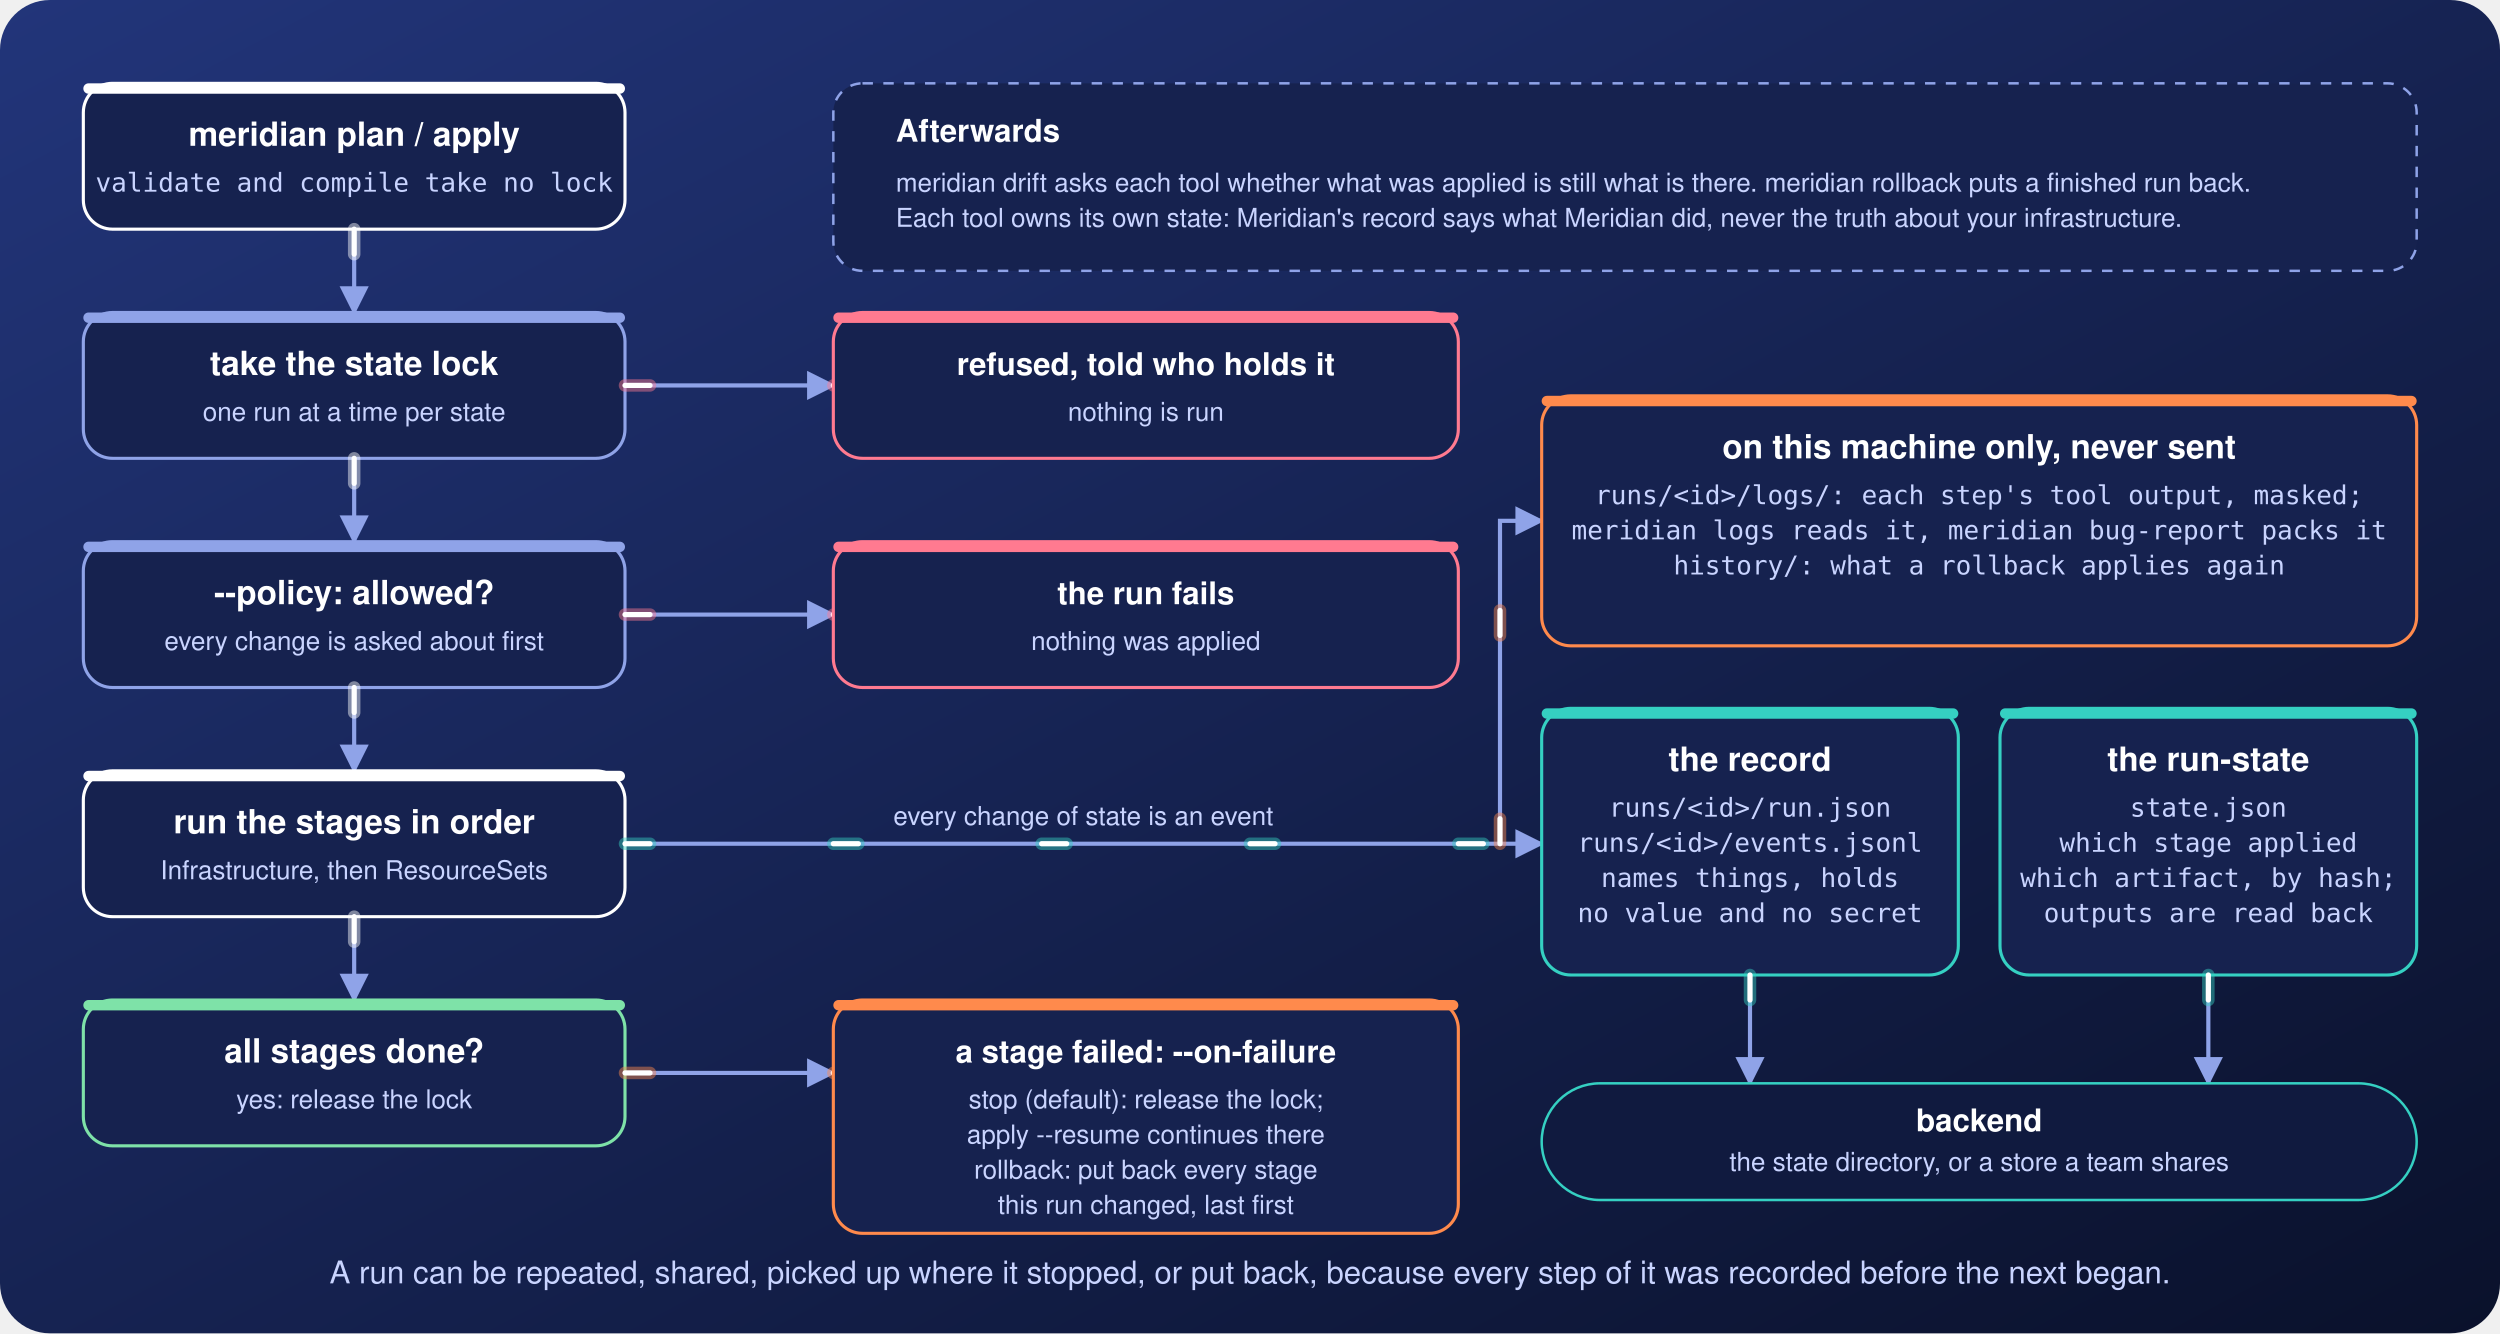
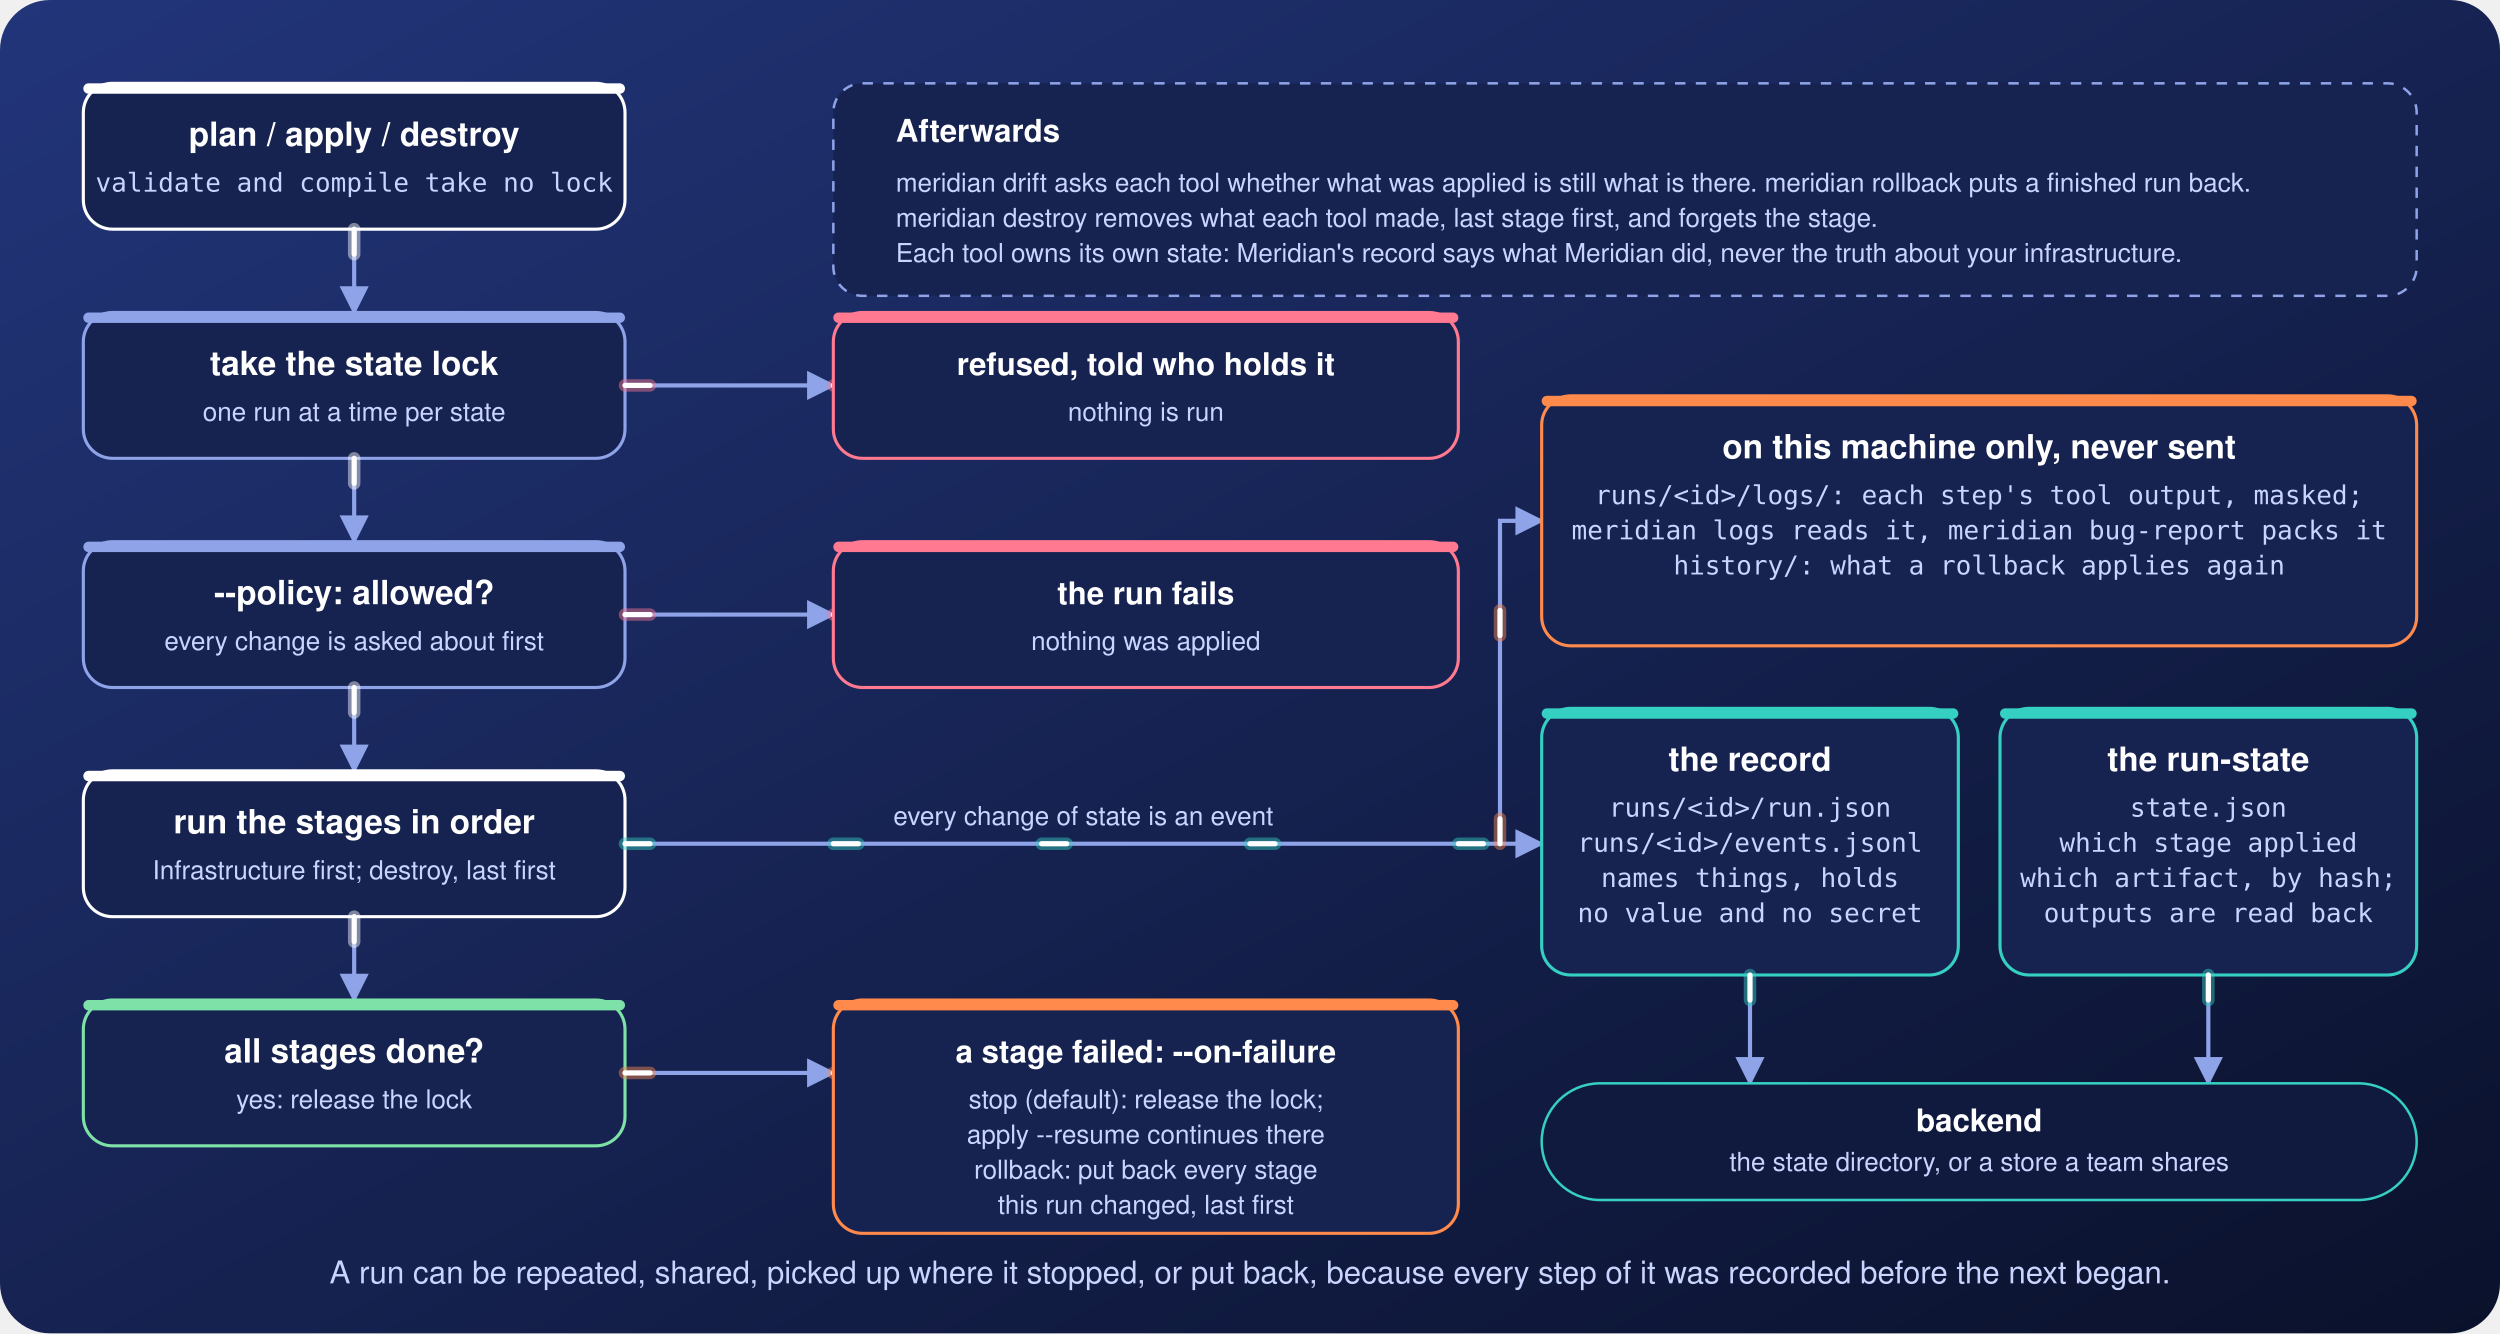
<svg xmlns="http://www.w3.org/2000/svg" viewBox="0 0 1200 640" width="1200" height="640" role="img" aria-label="Running safely: the lock, the policy check, the record of every event, the run-state, the tool logs kept on the machine, and what happens when a stage fails">
  <style>.m-flow{stroke-dasharray:12 88;stroke-dashoffset:0;animation:m-travel var(--m-time,3s) linear infinite}
.m-flow.m-back{animation-direction:reverse}
.m-breathe{animation:m-breathe 3.2s ease-in-out infinite}
@keyframes m-travel{to{stroke-dashoffset:-100}}
@keyframes m-breathe{0%,100%{opacity:.45}50%{opacity:1}}
@media (prefers-reduced-motion:reduce){.m-flow{display:none}.m-breathe{animation:none;opacity:.85}}</style>
  <defs>
    <linearGradient id="g-bg" x1="0" y1="0" x2="1" y2="1">
      <stop offset="0" stop-color="#22357A" />
      <stop offset="1" stop-color="#0A112B" />
    </linearGradient>
    <marker id="g-arrow" viewBox="0 0 10 10" refX="9" refY="5" markerWidth="7" markerHeight="7" orient="auto-start-reverse">
      <path d="M0 0L10 5L0 10z" fill="#8FA3E8" />
    </marker>
  </defs>
  <rect width="1200" height="640" rx="24" fill="url(#g-bg)" />
  <rect x="40" y="40" width="260" height="70" rx="14" fill="#16224F" stroke="#FFFFFF" stroke-width="1.5" />
  <rect x="40" y="40" width="260" height="5" rx="2.5" fill="#FFFFFF" />
-   <text x="170" y="70" text-anchor="middle" font-family="'Segoe UI', 'Helvetica Neue', Helvetica, Arial, sans-serif" font-size="16" font-weight="700" fill="#FFFFFF">meridian plan / apply</text>
+   <text x="170" y="70" text-anchor="middle" font-family="'Segoe UI', 'Helvetica Neue', Helvetica, Arial, sans-serif" font-size="16" font-weight="700" fill="#FFFFFF">plan / apply / destroy</text>
  <text x="170" y="92" text-anchor="middle" font-family="ui-monospace, 'Cascadia Mono', 'SF Mono', Menlo, Consolas, monospace" font-size="12.5" font-weight="400" fill="#C9D4FF">validate and compile take no lock</text>
  <path d="M170 110L170 150" fill="none" stroke="#8FA3E8" stroke-width="2" stroke-linecap="round" marker-end="url(#g-arrow)" />
  <path d="M170 110L170 150" fill="none" stroke="#FFFFFF" stroke-width="6" stroke-linecap="round" opacity=".45" pathLength="100" class="m-flow" style="--m-time:3s;animation-delay:0s" />
  <path d="M170 110L170 150" fill="none" stroke="#FFFFFF" stroke-width="2.5" stroke-linecap="round" pathLength="100" class="m-flow" style="--m-time:3s;animation-delay:0s" />
  <rect x="40" y="150" width="260" height="70" rx="14" fill="#16224F" stroke="#8FA3E8" stroke-width="1.5" />
  <rect x="40" y="150" width="260" height="5" rx="2.5" fill="#8FA3E8" />
  <text x="170" y="180" text-anchor="middle" font-family="'Segoe UI', 'Helvetica Neue', Helvetica, Arial, sans-serif" font-size="16" font-weight="700" fill="#FFFFFF">take the state lock</text>
  <text x="170" y="202" text-anchor="middle" font-family="'Segoe UI', 'Helvetica Neue', Helvetica, Arial, sans-serif" font-size="12.5" font-weight="400" fill="#C9D4FF">one run at a time per state</text>
  <path d="M300 185L400 185" fill="none" stroke="#8FA3E8" stroke-width="2" stroke-linecap="round" marker-end="url(#g-arrow)" />
  <path d="M300 185L400 185" fill="none" stroke="#FF7A90" stroke-width="6" stroke-linecap="round" opacity=".45" pathLength="100" class="m-flow" style="--m-time:2.2s;animation-delay:-0.5s" />
  <path d="M300 185L400 185" fill="none" stroke="#FFFFFF" stroke-width="2.5" stroke-linecap="round" pathLength="100" class="m-flow" style="--m-time:2.2s;animation-delay:-0.5s" />
  <rect x="400" y="150" width="300" height="70" rx="14" fill="#16224F" stroke="#FF7A90" stroke-width="1.5" />
  <rect x="400" y="150" width="300" height="5" rx="2.5" fill="#FF7A90" />
  <text x="550" y="180" text-anchor="middle" font-family="'Segoe UI', 'Helvetica Neue', Helvetica, Arial, sans-serif" font-size="15" font-weight="700" fill="#FFFFFF">refused, told who holds it</text>
  <text x="550" y="202" text-anchor="middle" font-family="'Segoe UI', 'Helvetica Neue', Helvetica, Arial, sans-serif" font-size="12.5" font-weight="400" fill="#C9D4FF">nothing is run</text>
  <path d="M170 220L170 260" fill="none" stroke="#8FA3E8" stroke-width="2" stroke-linecap="round" marker-end="url(#g-arrow)" />
  <path d="M170 220L170 260" fill="none" stroke="#FFFFFF" stroke-width="6" stroke-linecap="round" opacity=".45" pathLength="100" class="m-flow" style="--m-time:3s;animation-delay:-0.4s" />
  <path d="M170 220L170 260" fill="none" stroke="#FFFFFF" stroke-width="2.5" stroke-linecap="round" pathLength="100" class="m-flow" style="--m-time:3s;animation-delay:-0.4s" />
  <rect x="40" y="260" width="260" height="70" rx="14" fill="#16224F" stroke="#8FA3E8" stroke-width="1.5" />
  <rect x="40" y="260" width="260" height="5" rx="2.5" fill="#8FA3E8" />
  <text x="170" y="290" text-anchor="middle" font-family="'Segoe UI', 'Helvetica Neue', Helvetica, Arial, sans-serif" font-size="16" font-weight="700" fill="#FFFFFF">--policy: allowed?</text>
  <text x="170" y="312" text-anchor="middle" font-family="'Segoe UI', 'Helvetica Neue', Helvetica, Arial, sans-serif" font-size="12.5" font-weight="400" fill="#C9D4FF">every change is asked about first</text>
  <path d="M300 295L400 295" fill="none" stroke="#8FA3E8" stroke-width="2" stroke-linecap="round" marker-end="url(#g-arrow)" />
  <path d="M300 295L400 295" fill="none" stroke="#FF7A90" stroke-width="6" stroke-linecap="round" opacity=".45" pathLength="100" class="m-flow" style="--m-time:2.2s;animation-delay:-0.9s" />
  <path d="M300 295L400 295" fill="none" stroke="#FFFFFF" stroke-width="2.5" stroke-linecap="round" pathLength="100" class="m-flow" style="--m-time:2.2s;animation-delay:-0.9s" />
  <rect x="400" y="260" width="300" height="70" rx="14" fill="#16224F" stroke="#FF7A90" stroke-width="1.5" />
  <rect x="400" y="260" width="300" height="5" rx="2.5" fill="#FF7A90" />
  <text x="550" y="290" text-anchor="middle" font-family="'Segoe UI', 'Helvetica Neue', Helvetica, Arial, sans-serif" font-size="15" font-weight="700" fill="#FFFFFF">the run fails</text>
  <text x="550" y="312" text-anchor="middle" font-family="'Segoe UI', 'Helvetica Neue', Helvetica, Arial, sans-serif" font-size="12.5" font-weight="400" fill="#C9D4FF">nothing was applied</text>
  <path d="M170 330L170 370" fill="none" stroke="#8FA3E8" stroke-width="2" stroke-linecap="round" marker-end="url(#g-arrow)" />
  <path d="M170 330L170 370" fill="none" stroke="#FFFFFF" stroke-width="6" stroke-linecap="round" opacity=".45" pathLength="100" class="m-flow" style="--m-time:3s;animation-delay:-0.8s" />
  <path d="M170 330L170 370" fill="none" stroke="#FFFFFF" stroke-width="2.5" stroke-linecap="round" pathLength="100" class="m-flow" style="--m-time:3s;animation-delay:-0.8s" />
  <rect x="40" y="370" width="260" height="70" rx="14" fill="#16224F" stroke="#FFFFFF" stroke-width="1.5" />
  <rect x="40" y="370" width="260" height="5" rx="2.5" fill="#FFFFFF" />
  <text x="170" y="400" text-anchor="middle" font-family="'Segoe UI', 'Helvetica Neue', Helvetica, Arial, sans-serif" font-size="16" font-weight="700" fill="#FFFFFF">run the stages in order</text>
-   <text x="170" y="422" text-anchor="middle" font-family="'Segoe UI', 'Helvetica Neue', Helvetica, Arial, sans-serif" font-size="12.5" font-weight="400" fill="#C9D4FF">Infrastructure, then ResourceSets</text>
+   <text x="170" y="422" text-anchor="middle" font-family="'Segoe UI', 'Helvetica Neue', Helvetica, Arial, sans-serif" font-size="12.5" font-weight="400" fill="#C9D4FF">Infrastructure first; destroy, last first</text>
  <path d="M300 405L740 405" fill="none" stroke="#8FA3E8" stroke-width="2" stroke-linecap="round" marker-end="url(#g-arrow)" />
  <path d="M300 405L740 405" fill="none" stroke="#35D0C2" stroke-width="6" stroke-linecap="round" opacity=".45" pathLength="100" class="m-flow" style="--m-time:2.6s;animation-delay:-0.2s" />
  <path d="M300 405L740 405" fill="none" stroke="#FFFFFF" stroke-width="2.5" stroke-linecap="round" pathLength="100" class="m-flow" style="--m-time:2.6s;animation-delay:-0.2s" />
  <text x="520" y="396" text-anchor="middle" font-family="'Segoe UI', 'Helvetica Neue', Helvetica, Arial, sans-serif" font-size="12.5" font-weight="400" fill="#C9D4FF">every change of state is an event</text>
  <rect x="740" y="340" width="200" height="128" rx="14" fill="#16224F" stroke="#35D0C2" stroke-width="1.5" />
  <rect x="740" y="340" width="200" height="5" rx="2.5" fill="#35D0C2" />
  <text x="840" y="370" text-anchor="middle" font-family="'Segoe UI', 'Helvetica Neue', Helvetica, Arial, sans-serif" font-size="16" font-weight="700" fill="#FFFFFF">the record</text>
  <text x="840" y="392" text-anchor="middle" font-family="ui-monospace, 'Cascadia Mono', 'SF Mono', Menlo, Consolas, monospace" font-size="12.5" font-weight="400" fill="#C9D4FF">runs/&lt;id&gt;/run.json</text>
  <text x="840" y="408.875" text-anchor="middle" font-family="ui-monospace, 'Cascadia Mono', 'SF Mono', Menlo, Consolas, monospace" font-size="12.5" font-weight="400" fill="#C9D4FF">runs/&lt;id&gt;/events.jsonl</text>
  <text x="840" y="425.75" text-anchor="middle" font-family="ui-monospace, 'Cascadia Mono', 'SF Mono', Menlo, Consolas, monospace" font-size="12.5" font-weight="400" fill="#C9D4FF">names things, holds</text>
  <text x="840" y="442.625" text-anchor="middle" font-family="ui-monospace, 'Cascadia Mono', 'SF Mono', Menlo, Consolas, monospace" font-size="12.5" font-weight="400" fill="#C9D4FF">no value and no secret</text>
  <path d="M720 405L720 250L740 250" fill="none" stroke="#8FA3E8" stroke-width="2" stroke-linecap="round" marker-end="url(#g-arrow)" />
  <path d="M720 405L720 250L740 250" fill="none" stroke="#FF8A4C" stroke-width="6" stroke-linecap="round" opacity=".45" pathLength="100" class="m-flow" style="--m-time:2.4s;animation-delay:-0.6s" />
  <path d="M720 405L720 250L740 250" fill="none" stroke="#FFFFFF" stroke-width="2.5" stroke-linecap="round" pathLength="100" class="m-flow" style="--m-time:2.4s;animation-delay:-0.6s" />
  <rect x="740" y="190" width="420" height="120" rx="14" fill="#16224F" stroke="#FF8A4C" stroke-width="1.5" />
  <rect x="740" y="190" width="420" height="5" rx="2.5" fill="#FF8A4C" />
  <text x="950" y="220" text-anchor="middle" font-family="'Segoe UI', 'Helvetica Neue', Helvetica, Arial, sans-serif" font-size="16" font-weight="700" fill="#FFFFFF">on this machine only, never sent</text>
  <text x="950" y="242" text-anchor="middle" font-family="ui-monospace, 'Cascadia Mono', 'SF Mono', Menlo, Consolas, monospace" font-size="12.5" font-weight="400" fill="#C9D4FF">runs/&lt;id&gt;/logs/: each step's tool output, masked;</text>
  <text x="950" y="258.875" text-anchor="middle" font-family="ui-monospace, 'Cascadia Mono', 'SF Mono', Menlo, Consolas, monospace" font-size="12.5" font-weight="400" fill="#C9D4FF">meridian logs reads it, meridian bug-report packs it</text>
  <text x="950" y="275.75" text-anchor="middle" font-family="ui-monospace, 'Cascadia Mono', 'SF Mono', Menlo, Consolas, monospace" font-size="12.5" font-weight="400" fill="#C9D4FF">history/: what a rollback applies again</text>
  <rect x="960" y="340" width="200" height="128" rx="14" fill="#16224F" stroke="#35D0C2" stroke-width="1.5" />
  <rect x="960" y="340" width="200" height="5" rx="2.5" fill="#35D0C2" />
  <text x="1060" y="370" text-anchor="middle" font-family="'Segoe UI', 'Helvetica Neue', Helvetica, Arial, sans-serif" font-size="16" font-weight="700" fill="#FFFFFF">the run-state</text>
  <text x="1060" y="392" text-anchor="middle" font-family="ui-monospace, 'Cascadia Mono', 'SF Mono', Menlo, Consolas, monospace" font-size="12.5" font-weight="400" fill="#C9D4FF">state.json</text>
  <text x="1060" y="408.875" text-anchor="middle" font-family="ui-monospace, 'Cascadia Mono', 'SF Mono', Menlo, Consolas, monospace" font-size="12.5" font-weight="400" fill="#C9D4FF">which stage applied</text>
  <text x="1060" y="425.75" text-anchor="middle" font-family="ui-monospace, 'Cascadia Mono', 'SF Mono', Menlo, Consolas, monospace" font-size="12.5" font-weight="400" fill="#C9D4FF">which artifact, by hash;</text>
  <text x="1060" y="442.625" text-anchor="middle" font-family="ui-monospace, 'Cascadia Mono', 'SF Mono', Menlo, Consolas, monospace" font-size="12.5" font-weight="400" fill="#C9D4FF">outputs are read back</text>
  <path d="M840 468L840 520" fill="none" stroke="#8FA3E8" stroke-width="2" stroke-linecap="round" marker-end="url(#g-arrow)" />
  <path d="M840 468L840 520" fill="none" stroke="#35D0C2" stroke-width="6" stroke-linecap="round" opacity=".45" pathLength="100" class="m-flow" style="--m-time:2s;animation-delay:-1s" />
  <path d="M840 468L840 520" fill="none" stroke="#FFFFFF" stroke-width="2.5" stroke-linecap="round" pathLength="100" class="m-flow" style="--m-time:2s;animation-delay:-1s" />
  <path d="M1060 468L1060 520" fill="none" stroke="#8FA3E8" stroke-width="2" stroke-linecap="round" marker-end="url(#g-arrow)" />
  <path d="M1060 468L1060 520" fill="none" stroke="#35D0C2" stroke-width="6" stroke-linecap="round" opacity=".45" pathLength="100" class="m-flow" style="--m-time:2s;animation-delay:-1.4s" />
  <path d="M1060 468L1060 520" fill="none" stroke="#FFFFFF" stroke-width="2.5" stroke-linecap="round" pathLength="100" class="m-flow" style="--m-time:2s;animation-delay:-1.4s" />
  <rect x="740" y="520" width="420" height="56" rx="28" fill="#101A3F" stroke="#35D0C2" stroke-width="1.2" />
  <text x="950" y="543" text-anchor="middle" font-family="'Segoe UI', 'Helvetica Neue', Helvetica, Arial, sans-serif" font-size="15" font-weight="700" fill="#FFFFFF">backend</text>
  <text x="950" y="562" text-anchor="middle" font-family="'Segoe UI', 'Helvetica Neue', Helvetica, Arial, sans-serif" font-size="12.5" font-weight="400" fill="#C9D4FF">the state directory, or a store a team shares</text>
  <path d="M170 440L170 480" fill="none" stroke="#8FA3E8" stroke-width="2" stroke-linecap="round" marker-end="url(#g-arrow)" />
  <path d="M170 440L170 480" fill="none" stroke="#FFFFFF" stroke-width="6" stroke-linecap="round" opacity=".45" pathLength="100" class="m-flow" style="--m-time:3s;animation-delay:-1.2s" />
  <path d="M170 440L170 480" fill="none" stroke="#FFFFFF" stroke-width="2.5" stroke-linecap="round" pathLength="100" class="m-flow" style="--m-time:3s;animation-delay:-1.2s" />
  <rect x="40" y="480" width="260" height="70" rx="14" fill="#16224F" stroke="#7EE2A8" stroke-width="1.5" />
  <rect x="40" y="480" width="260" height="5" rx="2.5" fill="#7EE2A8" />
  <text x="170" y="510" text-anchor="middle" font-family="'Segoe UI', 'Helvetica Neue', Helvetica, Arial, sans-serif" font-size="16" font-weight="700" fill="#FFFFFF">all stages done?</text>
  <text x="170" y="532" text-anchor="middle" font-family="'Segoe UI', 'Helvetica Neue', Helvetica, Arial, sans-serif" font-size="12.5" font-weight="400" fill="#C9D4FF">yes: release the lock</text>
  <path d="M300 515L400 515" fill="none" stroke="#8FA3E8" stroke-width="2" stroke-linecap="round" marker-end="url(#g-arrow)" />
  <path d="M300 515L400 515" fill="none" stroke="#FF8A4C" stroke-width="6" stroke-linecap="round" opacity=".45" pathLength="100" class="m-flow" style="--m-time:2.2s;animation-delay:-1.6s" />
  <path d="M300 515L400 515" fill="none" stroke="#FFFFFF" stroke-width="2.5" stroke-linecap="round" pathLength="100" class="m-flow" style="--m-time:2.2s;animation-delay:-1.6s" />
  <rect x="400" y="480" width="300" height="112" rx="14" fill="#16224F" stroke="#FF8A4C" stroke-width="1.5" />
  <rect x="400" y="480" width="300" height="5" rx="2.5" fill="#FF8A4C" />
  <text x="550" y="510" text-anchor="middle" font-family="'Segoe UI', 'Helvetica Neue', Helvetica, Arial, sans-serif" font-size="15" font-weight="700" fill="#FFFFFF">a stage failed: --on-failure</text>
  <text x="550" y="532" text-anchor="middle" font-family="'Segoe UI', 'Helvetica Neue', Helvetica, Arial, sans-serif" font-size="12.5" font-weight="400" fill="#C9D4FF">stop (default): release the lock;</text>
  <text x="550" y="548.875" text-anchor="middle" font-family="'Segoe UI', 'Helvetica Neue', Helvetica, Arial, sans-serif" font-size="12.5" font-weight="400" fill="#C9D4FF">apply --resume continues there</text>
  <text x="550" y="565.75" text-anchor="middle" font-family="'Segoe UI', 'Helvetica Neue', Helvetica, Arial, sans-serif" font-size="12.5" font-weight="400" fill="#C9D4FF">rollback: put back every stage</text>
  <text x="550" y="582.625" text-anchor="middle" font-family="'Segoe UI', 'Helvetica Neue', Helvetica, Arial, sans-serif" font-size="12.5" font-weight="400" fill="#C9D4FF">this run changed, last first</text>
-   <rect x="400" y="40" width="760" height="90" rx="14" fill="#16224F" stroke="#8FA3E8" stroke-width="1.2" stroke-dasharray="5 5" />
+   <rect x="400" y="40" width="760" height="102" rx="14" fill="#16224F" stroke="#8FA3E8" stroke-width="1.2" stroke-dasharray="5 5" />
  <text x="430" y="68" text-anchor="start" font-family="'Segoe UI', 'Helvetica Neue', Helvetica, Arial, sans-serif" font-size="15" font-weight="700" fill="#FFFFFF">Afterwards</text>
  <text x="430" y="92" text-anchor="start" font-family="'Segoe UI', 'Helvetica Neue', Helvetica, Arial, sans-serif" font-size="12.5" font-weight="400" fill="#C9D4FF">meridian drift asks each tool whether what was applied is still what is there. meridian rollback puts a finished run back.</text>
-   <text x="430" y="108.875" text-anchor="start" font-family="'Segoe UI', 'Helvetica Neue', Helvetica, Arial, sans-serif" font-size="12.5" font-weight="400" fill="#C9D4FF">Each tool owns its own state: Meridian's record says what Meridian did, never the truth about your infrastructure.</text>
+   <text x="430" y="108.875" text-anchor="start" font-family="'Segoe UI', 'Helvetica Neue', Helvetica, Arial, sans-serif" font-size="12.5" font-weight="400" fill="#C9D4FF">meridian destroy removes what each tool made, last stage first, and forgets the stage.</text>
+   <text x="430" y="125.75" text-anchor="start" font-family="'Segoe UI', 'Helvetica Neue', Helvetica, Arial, sans-serif" font-size="12.5" font-weight="400" fill="#C9D4FF">Each tool owns its own state: Meridian's record says what Meridian did, never the truth about your infrastructure.</text>
  <text x="600" y="616" text-anchor="middle" font-family="'Segoe UI', 'Helvetica Neue', Helvetica, Arial, sans-serif" font-size="15" font-weight="400" fill="#C9D4FF">A run can be repeated, shared, picked up where it stopped, or put back, because every step of it was recorded before the next began.</text>
</svg>
